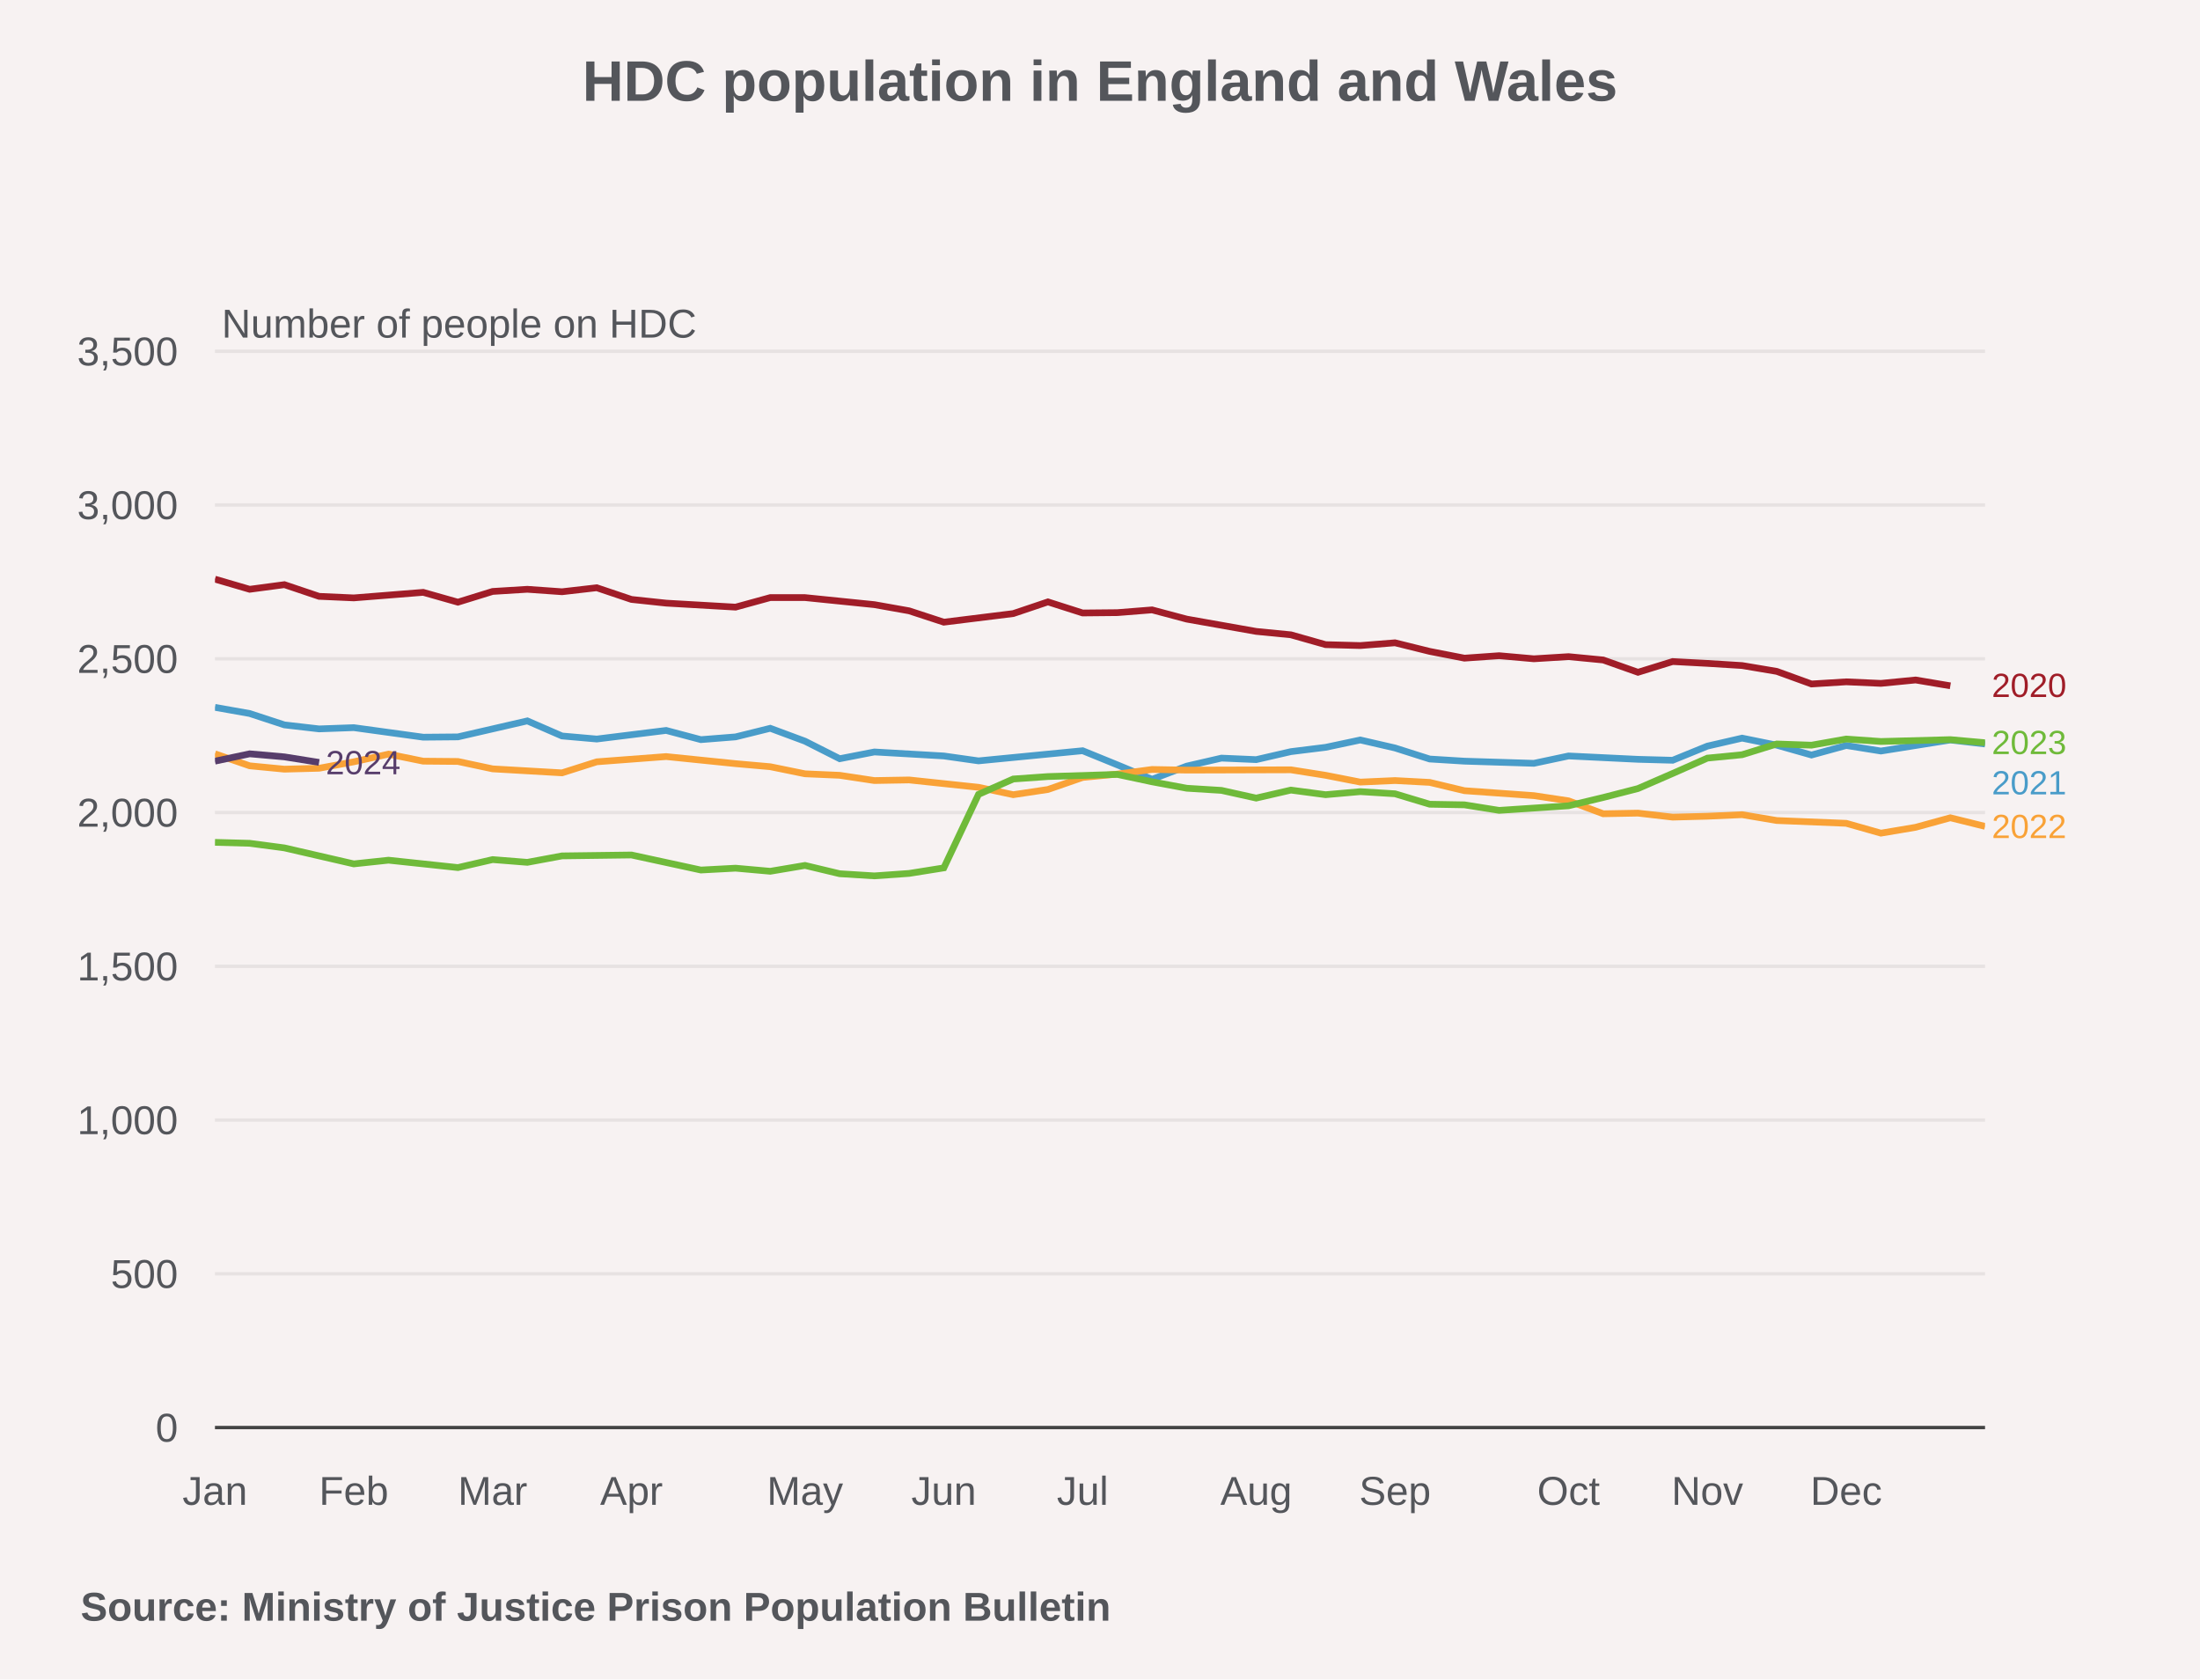
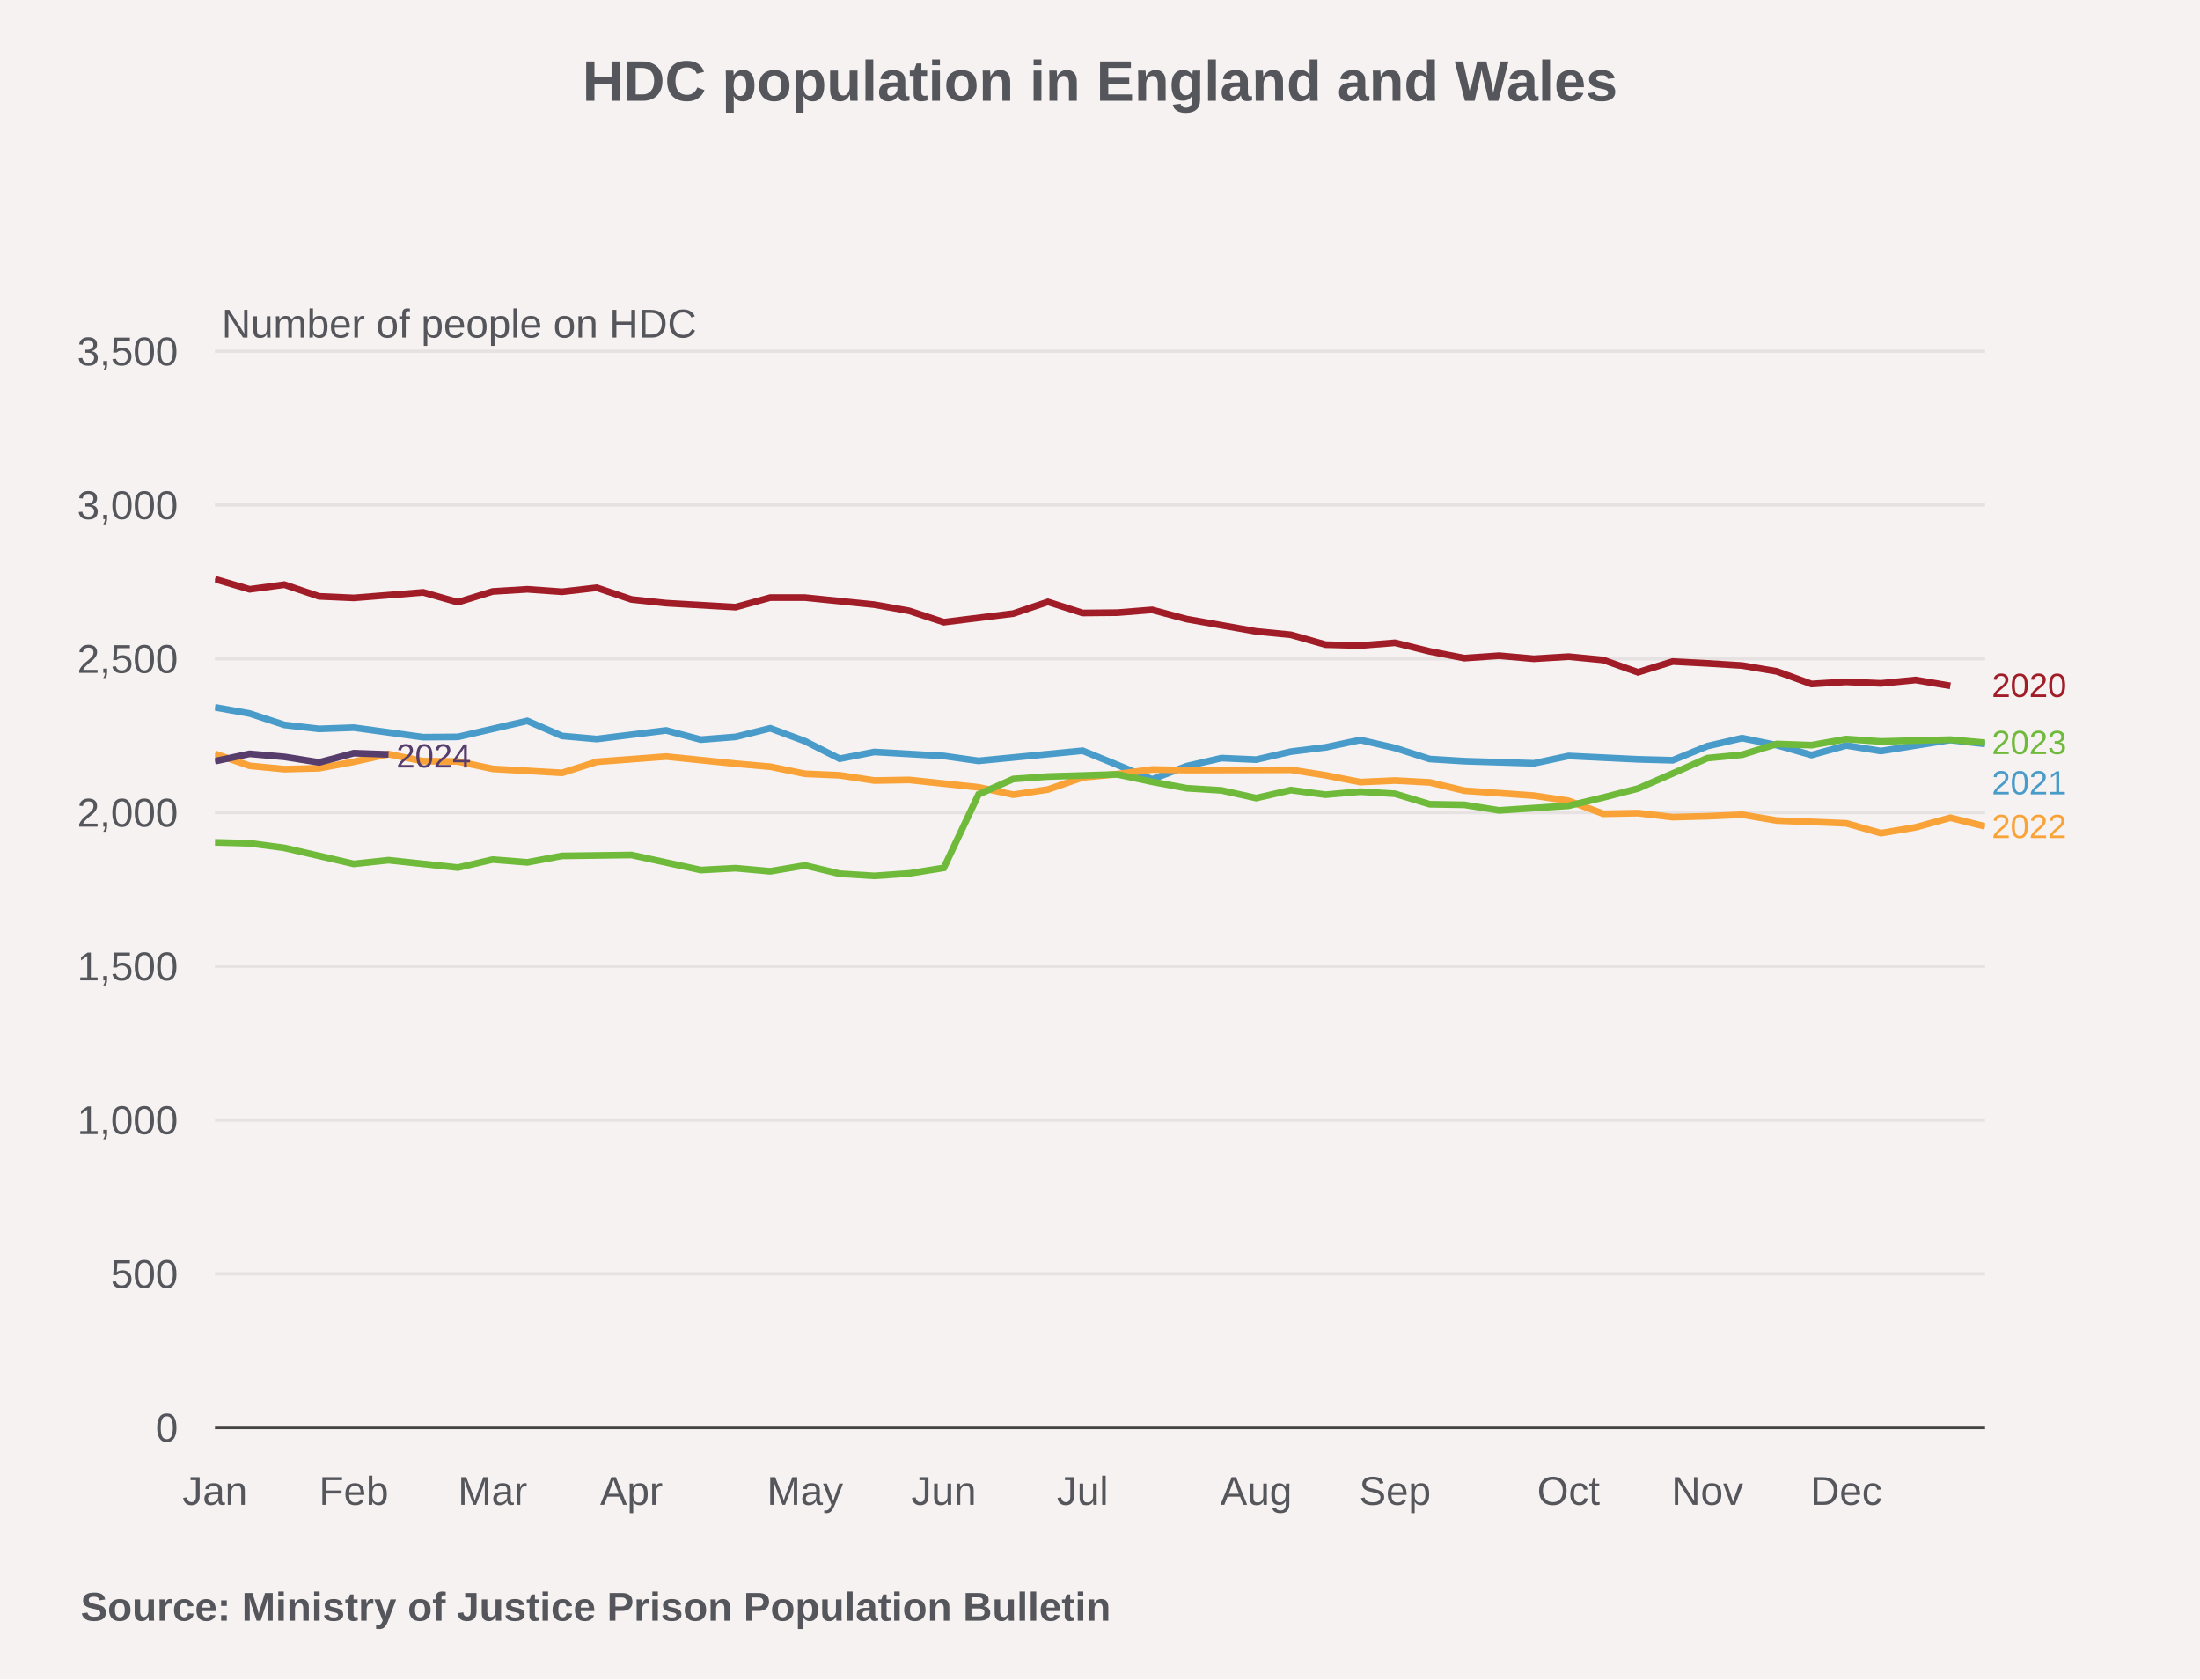
<svg xmlns="http://www.w3.org/2000/svg" class="main-svg" width="655" height="500" style="" viewBox="0 0 655 500">
  <rect x="0" y="0" width="655" height="500" style="fill: rgb(247, 242, 242); fill-opacity: 1;" />
-   <defs id="defs-b8be4f">
+   <defs id="defs-e5a5f5">
    <g class="clips">
-       <clipPath id="clipb8be4fxyplot" class="plotclip">
+       <clipPath id="clipe5a5f5xyplot" class="plotclip">
        <rect width="527" height="325" />
      </clipPath>
-       <clipPath class="axesclip" id="clipb8be4fx">
+       <clipPath class="axesclip" id="clipe5a5f5x">
        <rect x="64" y="0" width="527" height="500" />
      </clipPath>
-       <clipPath class="axesclip" id="clipb8be4fy">
+       <clipPath class="axesclip" id="clipe5a5f5y">
        <rect x="0" y="100" width="655" height="325" />
      </clipPath>
-       <clipPath class="axesclip" id="clipb8be4fxy">
+       <clipPath class="axesclip" id="clipe5a5f5xy">
        <rect x="64" y="100" width="527" height="325" />
      </clipPath>
    </g>
    <g class="gradients" />
    <g class="patterns" />
  </defs>
  <g class="bglayer" />
  <g class="layer-below">
    <g class="imagelayer" />
    <g class="shapelayer" />
  </g>
  <g class="cartesianlayer">
    <g class="subplot xy">
      <g class="layer-subplot">
        <g class="shapelayer" />
        <g class="imagelayer" />
      </g>
      <g class="minor-gridlayer">
        <g class="x" />
        <g class="y" />
      </g>
      <g class="gridlayer">
        <g class="x" />
        <g class="y">
          <path class="ygrid crisp" transform="translate(0,379.23)" d="M64,0h527" style="stroke: rgb(231, 226, 226); stroke-opacity: 1; stroke-width: 1px;" />
          <path class="ygrid crisp" transform="translate(0,333.45)" d="M64,0h527" style="stroke: rgb(231, 226, 226); stroke-opacity: 1; stroke-width: 1px;" />
          <path class="ygrid crisp" transform="translate(0,287.68)" d="M64,0h527" style="stroke: rgb(231, 226, 226); stroke-opacity: 1; stroke-width: 1px;" />
          <path class="ygrid crisp" transform="translate(0,241.9)" d="M64,0h527" style="stroke: rgb(231, 226, 226); stroke-opacity: 1; stroke-width: 1px;" />
          <path class="ygrid crisp" transform="translate(0,196.13)" d="M64,0h527" style="stroke: rgb(231, 226, 226); stroke-opacity: 1; stroke-width: 1px;" />
          <path class="ygrid crisp" transform="translate(0,150.35)" d="M64,0h527" style="stroke: rgb(231, 226, 226); stroke-opacity: 1; stroke-width: 1px;" />
          <path class="ygrid crisp" transform="translate(0,104.58)" d="M64,0h527" style="stroke: rgb(231, 226, 226); stroke-opacity: 1; stroke-width: 1px;" />
        </g>
      </g>
      <g class="zerolinelayer">
        <path class="yzl zl crisp" transform="translate(0,425)" d="M64,0h527" style="stroke: rgb(68, 68, 68); stroke-opacity: 1; stroke-width: 1px;" />
      </g>
      <path class="xlines-below" />
      <path class="ylines-below" />
      <g class="overlines-below" />
      <g class="xaxislayer-below" />
      <g class="yaxislayer-below" />
      <g class="overaxes-below" />
-       <g class="plot" transform="translate(64,100)" clip-path="url(#clipb8be4fxyplot)">
+       <g class="plot" transform="translate(64,100)" clip-path="url(#clipe5a5f5xyplot)">
        <g class="scatterlayer mlayer">
-           <g class="trace scatter trace8b8e35" style="stroke-miterlimit: 2; opacity: 1;">
+           <g class="trace scatter trace255a6f" style="stroke-miterlimit: 2; opacity: 1;">
            <g class="fills" />
            <g class="errorbars" />
            <g class="lines">
              <path class="js-line" d="M0,72.42L10.33,75.44L20.67,74.06L31,77.54L41.33,78L62,76.35L72.33,79.28L82.67,76.08L93,75.44L103.33,76.17L113.67,74.98L124,78.46L134.33,79.56L155,80.75L165.33,77.91L175.67,77.91L196.33,80.01L206.67,81.85L217,85.23L237.67,82.67L248,79.19L258.33,82.49L268.67,82.39L279,81.57L289.33,84.32L310,87.98L320.33,88.99L330.67,91.92L341,92.19L351.33,91.37L361.67,93.93L372,95.94L382.33,95.21L392.67,96.13L403,95.49L413.33,96.49L423.67,100.15L434,96.95L444.33,97.5L454.67,98.14L465,99.88L475.33,103.63L485.67,102.99L496,103.45L506.33,102.44L516.67,104.18" style="vector-effect: non-scaling-stroke; fill: none; stroke: rgb(160, 29, 40); stroke-opacity: 1; stroke-width: 2px; opacity: 1;" />
            </g>
            <g class="points" />
            <g class="text" />
          </g>
-           <g class="trace scatter tracee48b6d" style="stroke-miterlimit: 2; opacity: 1;">
+           <g class="trace scatter trace5a8a60" style="stroke-miterlimit: 2; opacity: 1;">
            <g class="fills" />
            <g class="errorbars" />
            <g class="lines">
              <path class="js-line" d="M0,110.59L10.33,112.42L20.67,115.81L31,117L41.33,116.63L62,119.47L72.33,119.38L93,114.62L103.33,119.11L113.67,120.02L134.33,117.46L144.67,120.2L155,119.38L165.33,116.82L175.67,120.66L186,125.88L196.33,123.87L217,125.06L227.33,126.52L258.33,123.5L268.67,127.71L279,132.01L289.33,128.08L299.67,125.7L310,126.15L320.33,123.77L330.67,122.49L341,120.3L351.33,122.68L361.67,125.97L372,126.61L392.67,127.25L403,125.06L423.67,126.06L434,126.34L444.33,122.13L454.67,119.75L465,121.85L475.33,124.78L485.67,121.94L496,123.59L516.67,120.3L527,121.49" style="vector-effect: non-scaling-stroke; fill: none; stroke: rgb(73, 156, 201); stroke-opacity: 1; stroke-width: 2px; opacity: 1;" />
            </g>
            <g class="points" />
            <g class="text" />
          </g>
-           <g class="trace scatter trace9cc25d" style="stroke-miterlimit: 2; opacity: 1;">
+           <g class="trace scatter trace63f85f" style="stroke-miterlimit: 2; opacity: 1;">
            <g class="fills" />
            <g class="errorbars" />
            <g class="lines">
              <path class="js-line" d="M0,124.42L10.33,127.99L20.67,128.99L31,128.72L41.33,126.8L51.67,124.51L62,126.61L72.33,126.7L82.67,128.9L103.33,130.09L113.67,126.8L134.33,125.24L155,127.35L165.33,128.26L175.67,130.37L186,130.82L196.33,132.38L206.67,132.2L227.33,134.39L237.67,136.59L248,135.04L258.33,131.46L268.67,130.46L279,129.08L289.33,129.27L320.33,129.18L330.67,130.82L341,132.84L351.33,132.38L361.67,132.93L372,135.4L392.67,136.87L403,138.42L413.33,142.27L423.67,142.08L434,143.27L444.33,143L454.67,142.54L465,144.28L485.67,145.11L496,148.04L506.33,146.3L516.67,143.46L527,146.02" style="vector-effect: non-scaling-stroke; fill: none; stroke: rgb(249, 162, 55); stroke-opacity: 1; stroke-width: 2px; opacity: 1;" />
            </g>
            <g class="points" />
            <g class="text" />
          </g>
-           <g class="trace scatter trace4ac309" style="stroke-miterlimit: 2; opacity: 1;">
+           <g class="trace scatter trace3d7af1" style="stroke-miterlimit: 2; opacity: 1;">
            <g class="fills" />
            <g class="errorbars" />
            <g class="lines">
              <path class="js-line" d="M0,150.78L10.33,151.06L20.67,152.43L41.33,157.19L51.67,156.09L72.33,158.29L82.67,155.91L93,156.73L103.33,154.81L124,154.54L144.67,159.02L155,158.47L165.33,159.39L175.67,157.65L186,160.12L196.33,160.76L206.67,160.03L217,158.38L227.33,136.5L237.67,131.92L248,131.19L268.67,130.55L279,132.75L289.33,134.67L299.67,135.31L310,137.6L320.33,135.22L330.67,136.59L341,135.68L351.33,136.32L361.67,139.43L372,139.61L382.33,141.26L403,139.89L413.33,137.42L423.67,134.76L434,130.27L444.33,125.7L454.67,124.69L465,121.49L475.33,121.85L485.67,120.02L496,120.75L516.67,120.2L527,121.12" style="vector-effect: non-scaling-stroke; fill: none; stroke: rgb(111, 186, 58); stroke-opacity: 1; stroke-width: 2px; opacity: 1;" />
            </g>
            <g class="points" />
            <g class="text" />
          </g>
-           <g class="trace scatter tracee6336f" style="stroke-miterlimit: 2; opacity: 1;">
-             <g class="fills" />
-             <g class="errorbars" />
-             <g class="lines">
-               <path class="js-line" d="M0,126.61L10.33,124.42L20.67,125.33L31,126.98" style="vector-effect: non-scaling-stroke; fill: none; stroke: rgb(87, 61, 107); stroke-opacity: 1; stroke-width: 2px; opacity: 1;" />
+           <g class="trace scatter trace335675" style="stroke-miterlimit: 2; opacity: 1;">
+             <g class="fills" />
+             <g class="errorbars" />
+             <g class="lines">
+               <path class="js-line" d="M0,126.61L10.33,124.42L20.67,125.33L31,126.98L41.33,124.23L51.67,124.6" style="vector-effect: non-scaling-stroke; fill: none; stroke: rgb(87, 61, 107); stroke-opacity: 1; stroke-width: 2px; opacity: 1;" />
            </g>
            <g class="points" />
            <g class="text" />
          </g>
        </g>
      </g>
      <g class="overplot" />
      <path class="xlines-above crisp" d="M0,0" style="fill: none;" />
      <path class="ylines-above crisp" d="M0,0" style="fill: none;" />
      <g class="overlines-above" />
      <g class="xaxislayer-above">
        <g class="xtick">
          <text text-anchor="middle" x="0" y="448" transform="translate(64,0)" style="font-family: 'Helvetica Neue', Arial; font-size: 12px; fill: rgb(84, 86, 91); fill-opacity: 1; white-space: pre; opacity: 1;">Jan</text>
        </g>
        <g class="xtick">
          <text text-anchor="middle" x="0" y="448" style="font-family: 'Helvetica Neue', Arial; font-size: 12px; fill: rgb(84, 86, 91); fill-opacity: 1; white-space: pre; opacity: 1;" transform="translate(105.33,0)">Feb</text>
        </g>
        <g class="xtick">
          <text text-anchor="middle" x="0" y="448" style="font-family: 'Helvetica Neue', Arial; font-size: 12px; fill: rgb(84, 86, 91); fill-opacity: 1; white-space: pre; opacity: 1;" transform="translate(146.67,0)">Mar</text>
        </g>
        <g class="xtick">
          <text text-anchor="middle" x="0" y="448" style="font-family: 'Helvetica Neue', Arial; font-size: 12px; fill: rgb(84, 86, 91); fill-opacity: 1; white-space: pre; opacity: 1;" transform="translate(188,0)">Apr</text>
        </g>
        <g class="xtick">
          <text text-anchor="middle" x="0" y="448" style="font-family: 'Helvetica Neue', Arial; font-size: 12px; fill: rgb(84, 86, 91); fill-opacity: 1; white-space: pre; opacity: 1;" transform="translate(239.67,0)">May</text>
        </g>
        <g class="xtick">
          <text text-anchor="middle" x="0" y="448" style="font-family: 'Helvetica Neue', Arial; font-size: 12px; fill: rgb(84, 86, 91); fill-opacity: 1; white-space: pre; opacity: 1;" transform="translate(281,0)">Jun</text>
        </g>
        <g class="xtick">
          <text text-anchor="middle" x="0" y="448" style="font-family: 'Helvetica Neue', Arial; font-size: 12px; fill: rgb(84, 86, 91); fill-opacity: 1; white-space: pre; opacity: 1;" transform="translate(322.33,0)">Jul</text>
        </g>
        <g class="xtick">
          <text text-anchor="middle" x="0" y="448" style="font-family: 'Helvetica Neue', Arial; font-size: 12px; fill: rgb(84, 86, 91); fill-opacity: 1; white-space: pre; opacity: 1;" transform="translate(374,0)">Aug</text>
        </g>
        <g class="xtick">
          <text text-anchor="middle" x="0" y="448" style="font-family: 'Helvetica Neue', Arial; font-size: 12px; fill: rgb(84, 86, 91); fill-opacity: 1; white-space: pre; opacity: 1;" transform="translate(415.33,0)">Sep</text>
        </g>
        <g class="xtick">
          <text text-anchor="middle" x="0" y="448" style="font-family: 'Helvetica Neue', Arial; font-size: 12px; fill: rgb(84, 86, 91); fill-opacity: 1; white-space: pre; opacity: 1;" transform="translate(467,0)">Oct</text>
        </g>
        <g class="xtick">
          <text text-anchor="middle" x="0" y="448" style="font-family: 'Helvetica Neue', Arial; font-size: 12px; fill: rgb(84, 86, 91); fill-opacity: 1; white-space: pre; opacity: 1;" transform="translate(508.33,0)">Nov</text>
        </g>
        <g class="xtick">
          <text text-anchor="middle" x="0" y="448" style="font-family: 'Helvetica Neue', Arial; font-size: 12px; fill: rgb(84, 86, 91); fill-opacity: 1; white-space: pre; opacity: 1;" transform="translate(549.67,0)">Dec</text>
        </g>
      </g>
      <g class="yaxislayer-above">
        <g class="ytick">
          <text text-anchor="end" x="53" y="4.2" transform="translate(0,425)" style="font-family: 'Helvetica Neue', Arial; font-size: 12px; fill: rgb(84, 86, 91); fill-opacity: 1; white-space: pre; opacity: 1;">0</text>
        </g>
        <g class="ytick">
          <text text-anchor="end" x="53" y="4.2" style="font-family: 'Helvetica Neue', Arial; font-size: 12px; fill: rgb(84, 86, 91); fill-opacity: 1; white-space: pre; opacity: 1;" transform="translate(0,379.23)">500</text>
        </g>
        <g class="ytick">
          <text text-anchor="end" x="53" y="4.2" style="font-family: 'Helvetica Neue', Arial; font-size: 12px; fill: rgb(84, 86, 91); fill-opacity: 1; white-space: pre; opacity: 1;" transform="translate(0,333.45)">1,000</text>
        </g>
        <g class="ytick">
          <text text-anchor="end" x="53" y="4.2" style="font-family: 'Helvetica Neue', Arial; font-size: 12px; fill: rgb(84, 86, 91); fill-opacity: 1; white-space: pre; opacity: 1;" transform="translate(0,287.68)">1,500</text>
        </g>
        <g class="ytick">
          <text text-anchor="end" x="53" y="4.2" style="font-family: 'Helvetica Neue', Arial; font-size: 12px; fill: rgb(84, 86, 91); fill-opacity: 1; white-space: pre; opacity: 1;" transform="translate(0,241.9)">2,000</text>
        </g>
        <g class="ytick">
          <text text-anchor="end" x="53" y="4.2" style="font-family: 'Helvetica Neue', Arial; font-size: 12px; fill: rgb(84, 86, 91); fill-opacity: 1; white-space: pre; opacity: 1;" transform="translate(0,196.13)">2,500</text>
        </g>
        <g class="ytick">
          <text text-anchor="end" x="53" y="4.2" style="font-family: 'Helvetica Neue', Arial; font-size: 12px; fill: rgb(84, 86, 91); fill-opacity: 1; white-space: pre; opacity: 1;" transform="translate(0,150.35)">3,000</text>
        </g>
        <g class="ytick">
          <text text-anchor="end" x="53" y="4.2" style="font-family: 'Helvetica Neue', Arial; font-size: 12px; fill: rgb(84, 86, 91); fill-opacity: 1; white-space: pre; opacity: 1;" transform="translate(0,104.58)">3,500</text>
        </g>
      </g>
      <g class="overaxes-above" />
    </g>
  </g>
  <g class="polarlayer" />
  <g class="smithlayer" />
  <g class="ternarylayer" />
  <g class="geolayer" />
  <g class="funnelarealayer" />
  <g class="pielayer" />
  <g class="iciclelayer" />
  <g class="treemaplayer" />
  <g class="sunburstlayer" />
  <g class="glimages" />
-   <defs id="topdefs-b8be4f">
+   <defs id="topdefs-e5a5f5">
    <g class="clips" />
  </defs>
  <g class="layer-above">
    <g class="imagelayer" />
    <g class="shapelayer" />
  </g>
  <g class="infolayer">
    <g class="g-gtitle">
      <text class="gtitle" x="327.5" y="30" text-anchor="middle" dy="0em" style="font-family: 'Helvetica Neue', Arial; font-size: 17px; fill: rgb(84, 86, 91); opacity: 1; font-weight: normal; white-space: pre;">
        <tspan style="font-weight:bold">HDC population in England and Wales</tspan>
      </text>
    </g>
    <g class="g-xtitle" />
    <g class="g-ytitle" />
    <g class="annotation" data-index="0" style="opacity: 1;">
      <g class="annotation-text-g" transform="rotate(0,604,204.18)">
        <g class="cursor-pointer" transform="translate(591,196)">
          <rect class="bg" x="0.5" y="0.5" width="25" height="15" style="stroke-width: 1px; stroke: rgb(0, 0, 0); stroke-opacity: 0; fill: rgb(0, 0, 0); fill-opacity: 0;" />
          <text class="annotation-text" text-anchor="start" x="2" y="11.5" style="font-family: 'Helvetica Neue', Arial; font-size: 10px; fill: rgb(160, 29, 40); fill-opacity: 1; white-space: pre;">2020</text>
        </g>
      </g>
    </g>
    <g class="annotation" data-index="1" style="opacity: 1;">
      <g class="annotation-text-g" transform="rotate(0,604,233.39)">
        <g class="cursor-pointer" transform="translate(591,225)">
          <rect class="bg" x="0.5" y="0.5" width="25" height="15" style="stroke-width: 1px; stroke: rgb(0, 0, 0); stroke-opacity: 0; fill: rgb(0, 0, 0); fill-opacity: 0;" />
          <text class="annotation-text" text-anchor="start" x="2" y="11.5" style="font-family: 'Helvetica Neue', Arial; font-size: 10px; fill: rgb(73, 156, 201); fill-opacity: 1; white-space: pre;">2021</text>
        </g>
      </g>
    </g>
    <g class="annotation" data-index="2" style="opacity: 1;">
      <g class="annotation-text-g" transform="rotate(0,604,246.02)">
        <g class="cursor-pointer" transform="translate(591,238)">
          <rect class="bg" x="0.5" y="0.5" width="25" height="15" style="stroke-width: 1px; stroke: rgb(0, 0, 0); stroke-opacity: 0; fill: rgb(0, 0, 0); fill-opacity: 0;" />
          <text class="annotation-text" text-anchor="start" x="2" y="11.5" style="font-family: 'Helvetica Neue', Arial; font-size: 10px; fill: rgb(249, 162, 55); fill-opacity: 1; white-space: pre;">2022</text>
        </g>
      </g>
    </g>
    <g class="annotation" data-index="3" style="opacity: 1;">
      <g class="annotation-text-g" transform="rotate(0,604,221.12)">
        <g class="cursor-pointer" transform="translate(591,213)">
          <rect class="bg" x="0.5" y="0.5" width="25" height="15" style="stroke-width: 1px; stroke: rgb(0, 0, 0); stroke-opacity: 0; fill: rgb(0, 0, 0); fill-opacity: 0;" />
          <text class="annotation-text" text-anchor="start" x="2" y="11.5" style="font-family: 'Helvetica Neue', Arial; font-size: 10px; fill: rgb(111, 186, 58); fill-opacity: 1; white-space: pre;">2023</text>
        </g>
      </g>
    </g>
    <g class="annotation" data-index="4" style="opacity: 1;">
-       <g class="annotation-text-g" transform="rotate(0,108,226.98)">
-         <g class="cursor-pointer" transform="translate(95,219)">
+       <g class="annotation-text-g" transform="rotate(0,128.67,224.6)">
+         <g class="cursor-pointer" transform="translate(116,217)">
          <rect class="bg" x="0.5" y="0.5" width="25" height="15" style="stroke-width: 1px; stroke: rgb(0, 0, 0); stroke-opacity: 0; fill: rgb(0, 0, 0); fill-opacity: 0;" />
          <text class="annotation-text" text-anchor="start" x="2" y="11.5" style="font-family: 'Helvetica Neue', Arial; font-size: 10px; fill: rgb(87, 61, 107); fill-opacity: 1; white-space: pre;">2024</text>
        </g>
      </g>
    </g>
    <g class="annotation" data-index="5" style="opacity: 1;">
      <g class="annotation-text-g" transform="rotate(0,175.84,477.75)">
        <g class="cursor-pointer" transform="translate(22,469)">
          <rect class="bg" x="0.5" y="0.5" width="307" height="17" style="stroke-width: 1px; stroke: rgb(0, 0, 0); stroke-opacity: 0; fill: rgb(0, 0, 0); fill-opacity: 0;" />
          <text class="annotation-text" text-anchor="start" x="2" y="13.5" style="font-family: 'Helvetica Neue', Arial; font-size: 12px; fill: rgb(84, 86, 91); fill-opacity: 1; white-space: pre;">
            <tspan style="font-weight:bold">Source: Ministry of Justice Prison Population Bulletin</tspan>
          </text>
        </g>
      </g>
    </g>
    <g class="annotation" data-index="6" style="opacity: 1;">
      <g class="annotation-text-g" transform="rotate(0,137.5,96)">
        <g class="cursor-pointer" transform="translate(64,87)">
          <rect class="bg" x="0.5" y="0.5" width="146" height="17" style="stroke-width: 1px; stroke: rgb(0, 0, 0); stroke-opacity: 0; fill: rgb(0, 0, 0); fill-opacity: 0;" />
          <text class="annotation-text" text-anchor="start" x="2" y="13.5" style="font-family: 'Helvetica Neue', Arial; font-size: 12px; fill: rgb(84, 86, 91); fill-opacity: 1; white-space: pre;">Number of people on HDC</text>
        </g>
      </g>
    </g>
  </g>
</svg>
